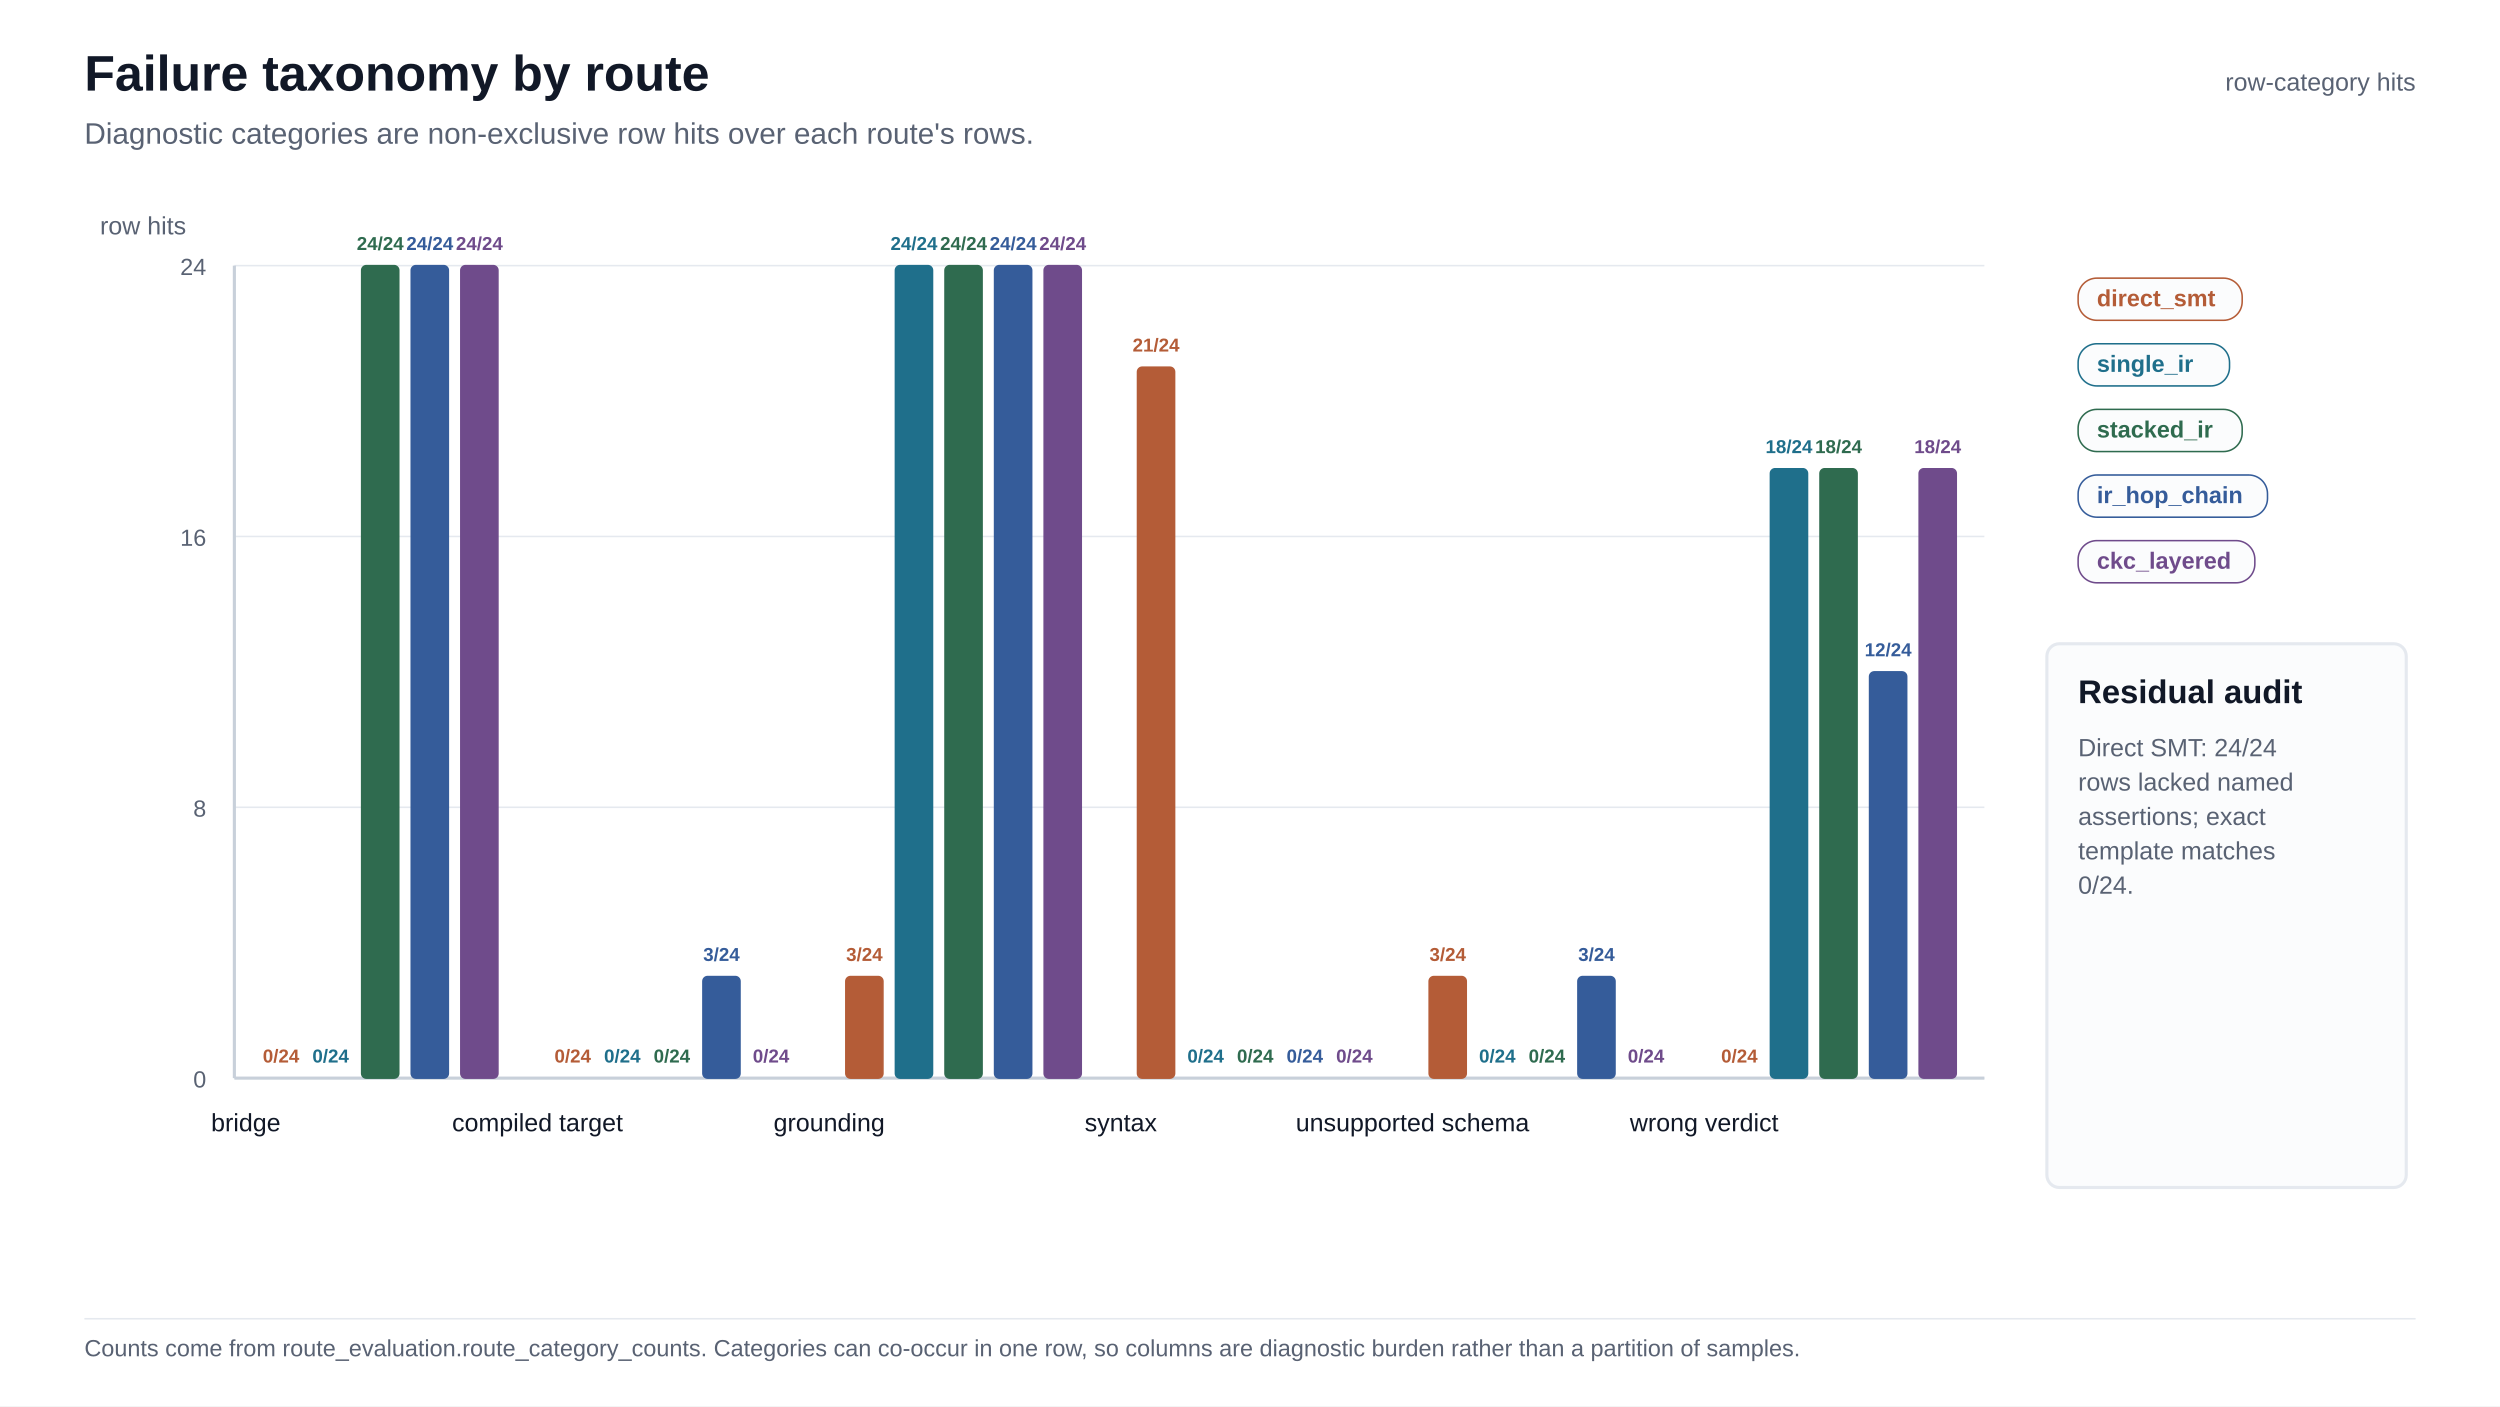
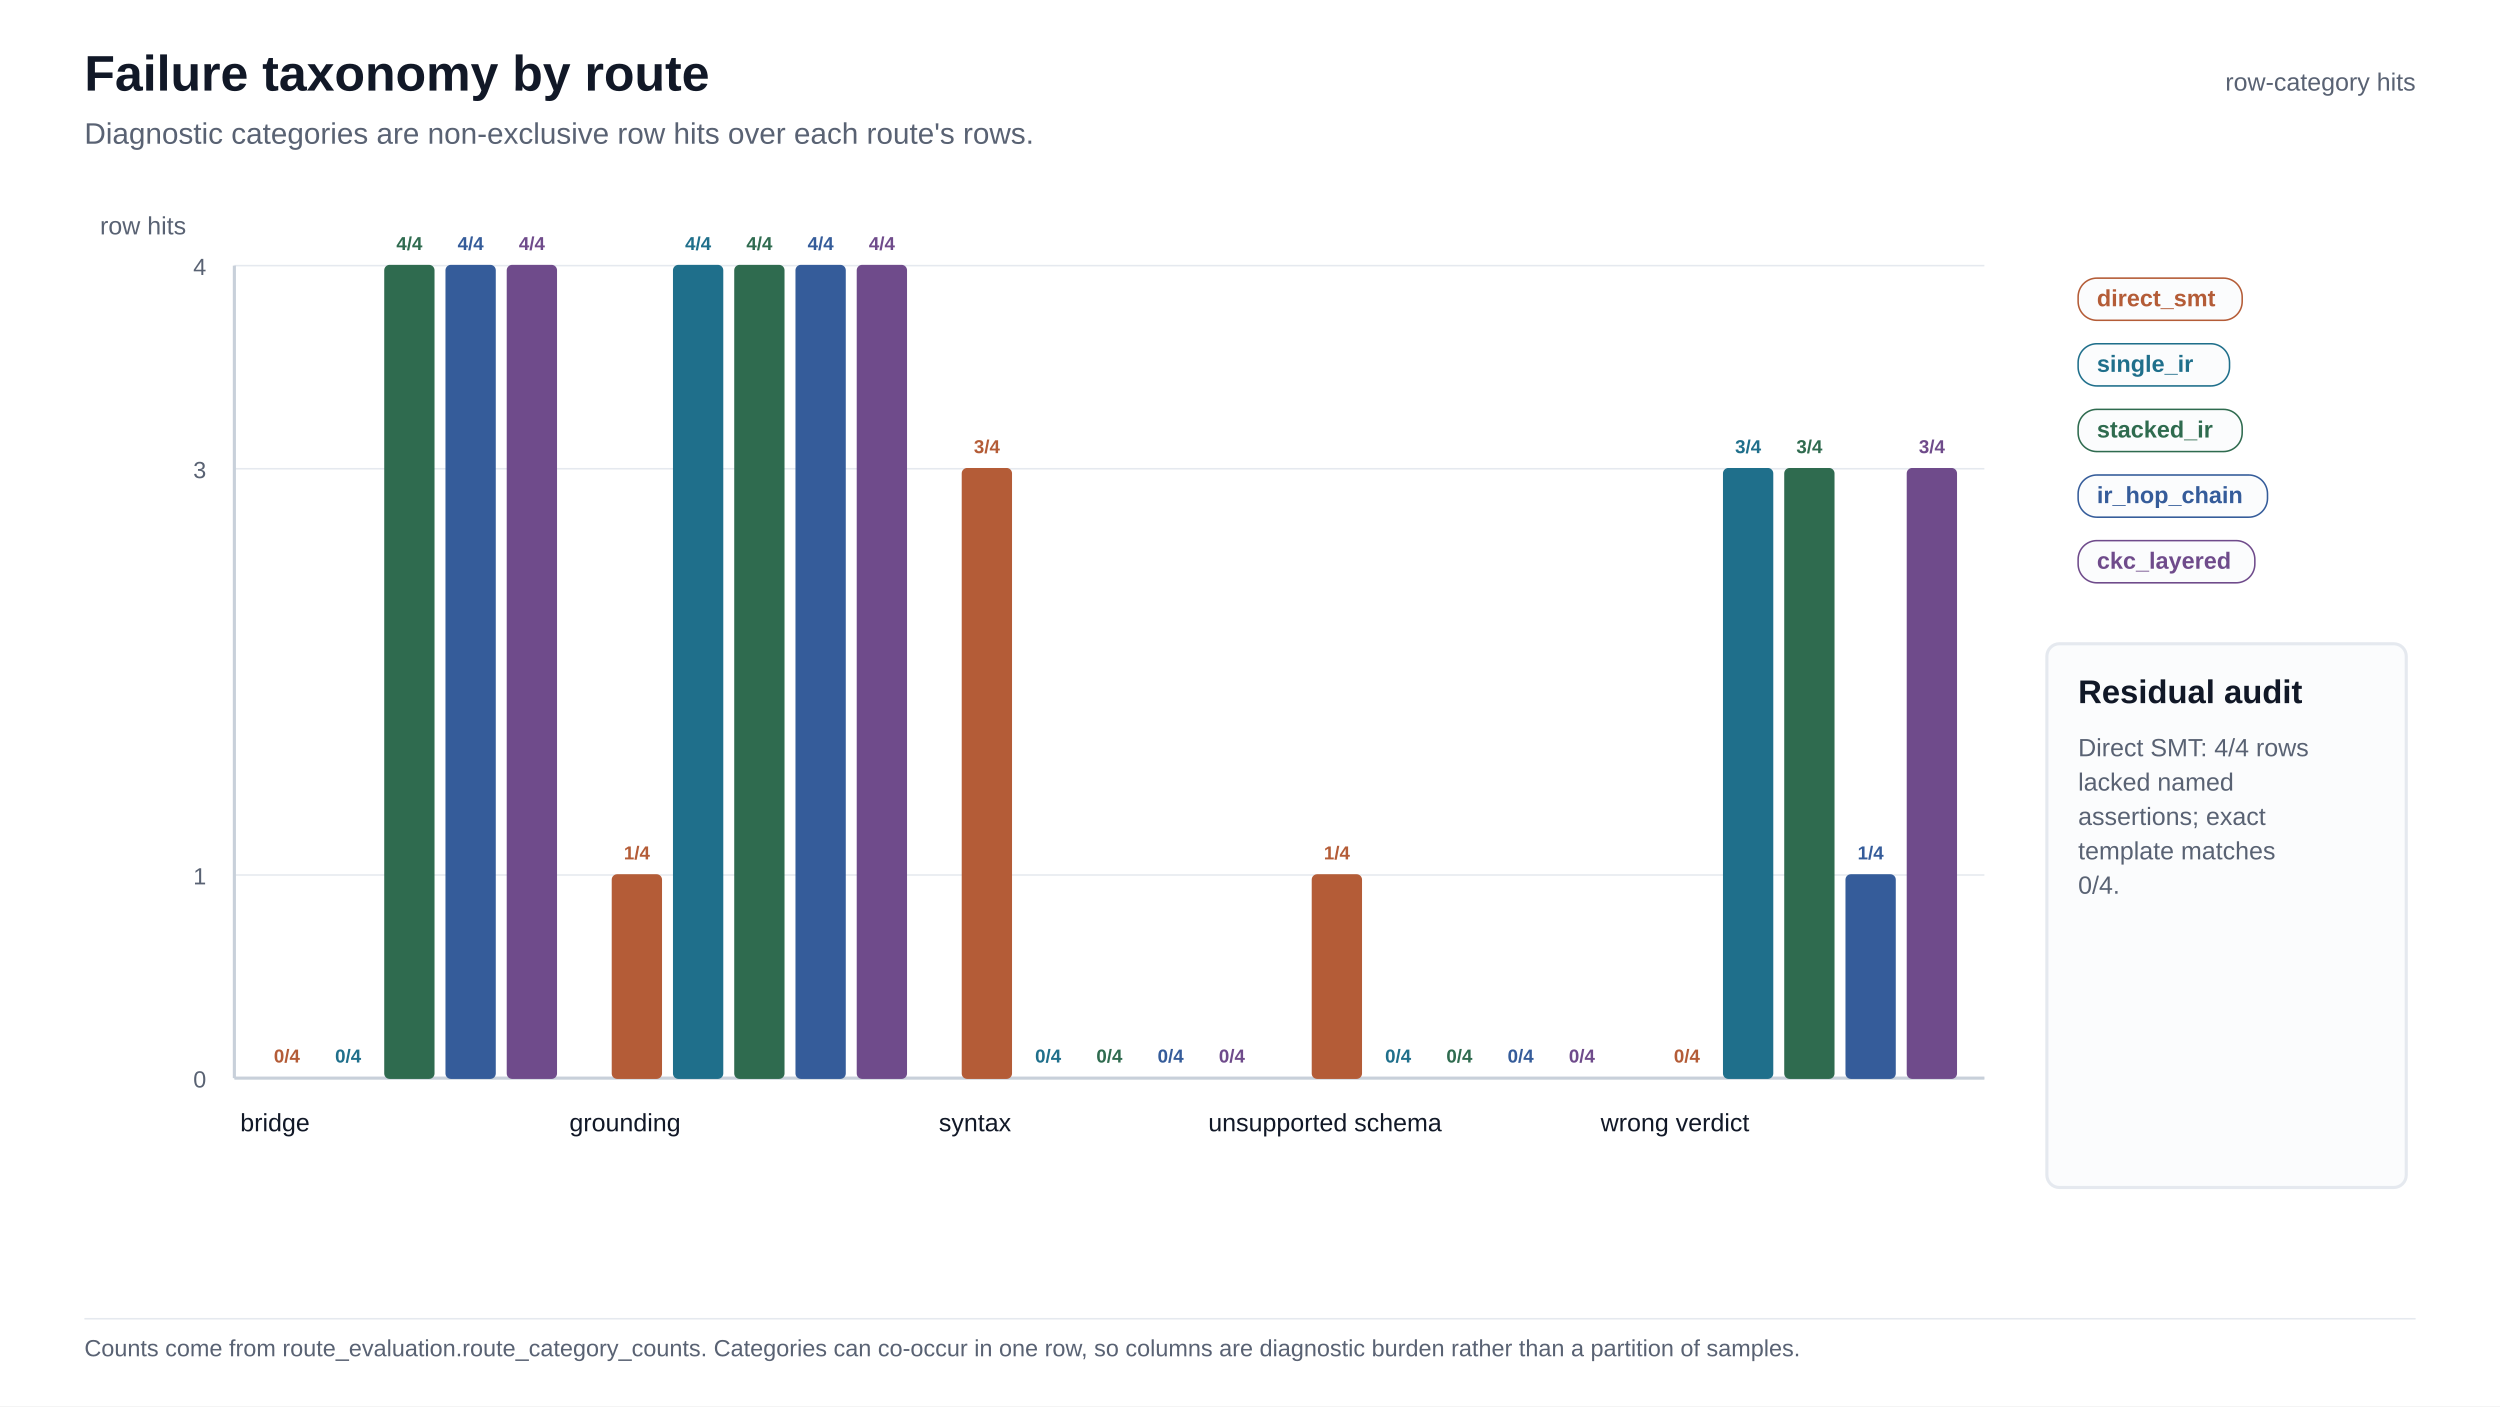
<svg xmlns="http://www.w3.org/2000/svg" width="1600" height="900" viewBox="0 0 1600 900" role="img" aria-labelledby="title desc">
  <rect width="1600" height="900" fill="#ffffff" />
  <text x="54" y="58" font-family="Arial, Helvetica, sans-serif" font-size="32" font-weight="700" fill="#111827" text-anchor="start">Failure taxonomy by route</text>
  <text x="54" y="92" font-family="Arial, Helvetica, sans-serif" font-size="19" font-weight="400" fill="#596273" text-anchor="start">Diagnostic categories are non-exclusive row hits over each route's rows.</text>
  <text x="1546" y="58" font-family="Arial, Helvetica, sans-serif" font-size="16" font-weight="400" fill="#596273" text-anchor="end">row-category hits</text>
  <line x1="150" y1="690" x2="1270" y2="690" stroke="#e5e9ef" stroke-width="1" />
  <text x="132" y="696" font-family="Arial, Helvetica, sans-serif" font-size="15" font-weight="400" fill="#596273" text-anchor="end">0</text>
-   <line x1="150" y1="516.667" x2="1270" y2="516.667" stroke="#e5e9ef" stroke-width="1" />
-   <text x="132" y="522.667" font-family="Arial, Helvetica, sans-serif" font-size="15" font-weight="400" fill="#596273" text-anchor="end">8</text>
-   <line x1="150" y1="343.333" x2="1270" y2="343.333" stroke="#e5e9ef" stroke-width="1" />
-   <text x="132" y="349.333" font-family="Arial, Helvetica, sans-serif" font-size="15" font-weight="400" fill="#596273" text-anchor="end">16</text>
+   <line x1="150" y1="560" x2="1270" y2="560" stroke="#e5e9ef" stroke-width="1" />
+   <text x="132" y="566" font-family="Arial, Helvetica, sans-serif" font-size="15" font-weight="400" fill="#596273" text-anchor="end">1</text>
+   <line x1="150" y1="300" x2="1270" y2="300" stroke="#e5e9ef" stroke-width="1" />
+   <text x="132" y="306" font-family="Arial, Helvetica, sans-serif" font-size="15" font-weight="400" fill="#596273" text-anchor="end">3</text>
  <line x1="150" y1="170" x2="1270" y2="170" stroke="#e5e9ef" stroke-width="1" />
-   <text x="132" y="176" font-family="Arial, Helvetica, sans-serif" font-size="15" font-weight="400" fill="#596273" text-anchor="end">24</text>
+   <text x="132" y="176" font-family="Arial, Helvetica, sans-serif" font-size="15" font-weight="400" fill="#596273" text-anchor="end">4</text>
  <text x="64" y="150" font-family="Arial, Helvetica, sans-serif" font-size="16" font-weight="400" fill="#596273" text-anchor="start">row hits</text>
  <line x1="150" y1="170" x2="150" y2="690" stroke="#c8d0da" stroke-width="2" />
  <line x1="150" y1="690" x2="1270" y2="690" stroke="#c8d0da" stroke-width="2" />
-   <rect x="168" y="690" width="23.733" height="0" rx="3" fill="#b45c37" stroke="#b45c37" stroke-width="1" />
-   <text x="179.867" y="680" font-family="Arial, Helvetica, sans-serif" font-size="12" font-weight="700" fill="#b45c37" text-anchor="middle">0/24</text>
-   <rect x="199.733" y="690" width="23.733" height="0" rx="3" fill="#1f6f8b" stroke="#1f6f8b" stroke-width="1" />
-   <text x="211.6" y="680" font-family="Arial, Helvetica, sans-serif" font-size="12" font-weight="700" fill="#1f6f8b" text-anchor="middle">0/24</text>
-   <rect x="231.467" y="170" width="23.733" height="520" rx="3" fill="#2f6b4f" stroke="#2f6b4f" stroke-width="1" />
-   <text x="243.333" y="160" font-family="Arial, Helvetica, sans-serif" font-size="12" font-weight="700" fill="#2f6b4f" text-anchor="middle">24/24</text>
-   <rect x="263.2" y="170" width="23.733" height="520" rx="3" fill="#355c9a" stroke="#355c9a" stroke-width="1" />
-   <text x="275.067" y="160" font-family="Arial, Helvetica, sans-serif" font-size="12" font-weight="700" fill="#355c9a" text-anchor="middle">24/24</text>
-   <rect x="294.933" y="170" width="23.733" height="520" rx="3" fill="#6f4b8b" stroke="#6f4b8b" stroke-width="1" />
-   <text x="306.8" y="160" font-family="Arial, Helvetica, sans-serif" font-size="12" font-weight="700" fill="#6f4b8b" text-anchor="middle">24/24</text>
-   <text x="157.333" y="724" font-family="Arial, Helvetica, sans-serif" font-size="16" font-weight="400" fill="#111827" text-anchor="middle">bridge</text>
-   <rect x="354.667" y="690" width="23.733" height="0" rx="3" fill="#b45c37" stroke="#b45c37" stroke-width="1" />
-   <text x="366.533" y="680" font-family="Arial, Helvetica, sans-serif" font-size="12" font-weight="700" fill="#b45c37" text-anchor="middle">0/24</text>
-   <rect x="386.4" y="690" width="23.733" height="0" rx="3" fill="#1f6f8b" stroke="#1f6f8b" stroke-width="1" />
-   <text x="398.267" y="680" font-family="Arial, Helvetica, sans-serif" font-size="12" font-weight="700" fill="#1f6f8b" text-anchor="middle">0/24</text>
-   <rect x="418.133" y="690" width="23.733" height="0" rx="3" fill="#2f6b4f" stroke="#2f6b4f" stroke-width="1" />
-   <text x="430" y="680" font-family="Arial, Helvetica, sans-serif" font-size="12" font-weight="700" fill="#2f6b4f" text-anchor="middle">0/24</text>
-   <rect x="449.867" y="625" width="23.733" height="65" rx="3" fill="#355c9a" stroke="#355c9a" stroke-width="1" />
-   <text x="461.733" y="615" font-family="Arial, Helvetica, sans-serif" font-size="12" font-weight="700" fill="#355c9a" text-anchor="middle">3/24</text>
-   <rect x="481.6" y="690" width="23.733" height="0" rx="3" fill="#6f4b8b" stroke="#6f4b8b" stroke-width="1" />
-   <text x="493.467" y="680" font-family="Arial, Helvetica, sans-serif" font-size="12" font-weight="700" fill="#6f4b8b" text-anchor="middle">0/24</text>
-   <text x="344" y="724" font-family="Arial, Helvetica, sans-serif" font-size="16" font-weight="400" fill="#111827" text-anchor="middle">compiled target</text>
-   <rect x="541.333" y="625" width="23.733" height="65" rx="3" fill="#b45c37" stroke="#b45c37" stroke-width="1" />
-   <text x="553.2" y="615" font-family="Arial, Helvetica, sans-serif" font-size="12" font-weight="700" fill="#b45c37" text-anchor="middle">3/24</text>
-   <rect x="573.067" y="170" width="23.733" height="520" rx="3" fill="#1f6f8b" stroke="#1f6f8b" stroke-width="1" />
-   <text x="584.933" y="160" font-family="Arial, Helvetica, sans-serif" font-size="12" font-weight="700" fill="#1f6f8b" text-anchor="middle">24/24</text>
-   <rect x="604.8" y="170" width="23.733" height="520" rx="3" fill="#2f6b4f" stroke="#2f6b4f" stroke-width="1" />
-   <text x="616.667" y="160" font-family="Arial, Helvetica, sans-serif" font-size="12" font-weight="700" fill="#2f6b4f" text-anchor="middle">24/24</text>
-   <rect x="636.533" y="170" width="23.733" height="520" rx="3" fill="#355c9a" stroke="#355c9a" stroke-width="1" />
-   <text x="648.4" y="160" font-family="Arial, Helvetica, sans-serif" font-size="12" font-weight="700" fill="#355c9a" text-anchor="middle">24/24</text>
-   <rect x="668.267" y="170" width="23.733" height="520" rx="3" fill="#6f4b8b" stroke="#6f4b8b" stroke-width="1" />
-   <text x="680.133" y="160" font-family="Arial, Helvetica, sans-serif" font-size="12" font-weight="700" fill="#6f4b8b" text-anchor="middle">24/24</text>
-   <text x="530.667" y="724" font-family="Arial, Helvetica, sans-serif" font-size="16" font-weight="400" fill="#111827" text-anchor="middle">grounding</text>
-   <rect x="728" y="235" width="23.733" height="455" rx="3" fill="#b45c37" stroke="#b45c37" stroke-width="1" />
-   <text x="739.867" y="225" font-family="Arial, Helvetica, sans-serif" font-size="12" font-weight="700" fill="#b45c37" text-anchor="middle">21/24</text>
-   <rect x="759.733" y="690" width="23.733" height="0" rx="3" fill="#1f6f8b" stroke="#1f6f8b" stroke-width="1" />
-   <text x="771.6" y="680" font-family="Arial, Helvetica, sans-serif" font-size="12" font-weight="700" fill="#1f6f8b" text-anchor="middle">0/24</text>
-   <rect x="791.467" y="690" width="23.733" height="0" rx="3" fill="#2f6b4f" stroke="#2f6b4f" stroke-width="1" />
-   <text x="803.333" y="680" font-family="Arial, Helvetica, sans-serif" font-size="12" font-weight="700" fill="#2f6b4f" text-anchor="middle">0/24</text>
-   <rect x="823.2" y="690" width="23.733" height="0" rx="3" fill="#355c9a" stroke="#355c9a" stroke-width="1" />
-   <text x="835.067" y="680" font-family="Arial, Helvetica, sans-serif" font-size="12" font-weight="700" fill="#355c9a" text-anchor="middle">0/24</text>
-   <rect x="854.933" y="690" width="23.733" height="0" rx="3" fill="#6f4b8b" stroke="#6f4b8b" stroke-width="1" />
-   <text x="866.8" y="680" font-family="Arial, Helvetica, sans-serif" font-size="12" font-weight="700" fill="#6f4b8b" text-anchor="middle">0/24</text>
-   <text x="717.333" y="724" font-family="Arial, Helvetica, sans-serif" font-size="16" font-weight="400" fill="#111827" text-anchor="middle">syntax</text>
-   <rect x="914.667" y="625" width="23.733" height="65" rx="3" fill="#b45c37" stroke="#b45c37" stroke-width="1" />
-   <text x="926.533" y="615" font-family="Arial, Helvetica, sans-serif" font-size="12" font-weight="700" fill="#b45c37" text-anchor="middle">3/24</text>
-   <rect x="946.4" y="690" width="23.733" height="0" rx="3" fill="#1f6f8b" stroke="#1f6f8b" stroke-width="1" />
-   <text x="958.267" y="680" font-family="Arial, Helvetica, sans-serif" font-size="12" font-weight="700" fill="#1f6f8b" text-anchor="middle">0/24</text>
-   <rect x="978.133" y="690" width="23.733" height="0" rx="3" fill="#2f6b4f" stroke="#2f6b4f" stroke-width="1" />
-   <text x="990" y="680" font-family="Arial, Helvetica, sans-serif" font-size="12" font-weight="700" fill="#2f6b4f" text-anchor="middle">0/24</text>
-   <rect x="1009.867" y="625" width="23.733" height="65" rx="3" fill="#355c9a" stroke="#355c9a" stroke-width="1" />
-   <text x="1021.733" y="615" font-family="Arial, Helvetica, sans-serif" font-size="12" font-weight="700" fill="#355c9a" text-anchor="middle">3/24</text>
-   <rect x="1041.6" y="690" width="23.733" height="0" rx="3" fill="#6f4b8b" stroke="#6f4b8b" stroke-width="1" />
-   <text x="1053.467" y="680" font-family="Arial, Helvetica, sans-serif" font-size="12" font-weight="700" fill="#6f4b8b" text-anchor="middle">0/24</text>
-   <text x="904" y="724" font-family="Arial, Helvetica, sans-serif" font-size="16" font-weight="400" fill="#111827" text-anchor="middle">unsupported schema</text>
-   <rect x="1101.333" y="690" width="23.733" height="0" rx="3" fill="#b45c37" stroke="#b45c37" stroke-width="1" />
-   <text x="1113.2" y="680" font-family="Arial, Helvetica, sans-serif" font-size="12" font-weight="700" fill="#b45c37" text-anchor="middle">0/24</text>
-   <rect x="1133.067" y="300" width="23.733" height="390" rx="3" fill="#1f6f8b" stroke="#1f6f8b" stroke-width="1" />
-   <text x="1144.933" y="290" font-family="Arial, Helvetica, sans-serif" font-size="12" font-weight="700" fill="#1f6f8b" text-anchor="middle">18/24</text>
-   <rect x="1164.8" y="300" width="23.733" height="390" rx="3" fill="#2f6b4f" stroke="#2f6b4f" stroke-width="1" />
-   <text x="1176.667" y="290" font-family="Arial, Helvetica, sans-serif" font-size="12" font-weight="700" fill="#2f6b4f" text-anchor="middle">18/24</text>
-   <rect x="1196.533" y="430" width="23.733" height="260" rx="3" fill="#355c9a" stroke="#355c9a" stroke-width="1" />
-   <text x="1208.4" y="420" font-family="Arial, Helvetica, sans-serif" font-size="12" font-weight="700" fill="#355c9a" text-anchor="middle">12/24</text>
-   <rect x="1228.267" y="300" width="23.733" height="390" rx="3" fill="#6f4b8b" stroke="#6f4b8b" stroke-width="1" />
-   <text x="1240.133" y="290" font-family="Arial, Helvetica, sans-serif" font-size="12" font-weight="700" fill="#6f4b8b" text-anchor="middle">18/24</text>
-   <text x="1090.667" y="724" font-family="Arial, Helvetica, sans-serif" font-size="16" font-weight="400" fill="#111827" text-anchor="middle">wrong verdict</text>
+   <rect x="168" y="690" width="31.2" height="0" rx="3" fill="#b45c37" stroke="#b45c37" stroke-width="1" />
+   <text x="183.6" y="680" font-family="Arial, Helvetica, sans-serif" font-size="12" font-weight="700" fill="#b45c37" text-anchor="middle">0/4</text>
+   <rect x="207.2" y="690" width="31.2" height="0" rx="3" fill="#1f6f8b" stroke="#1f6f8b" stroke-width="1" />
+   <text x="222.8" y="680" font-family="Arial, Helvetica, sans-serif" font-size="12" font-weight="700" fill="#1f6f8b" text-anchor="middle">0/4</text>
+   <rect x="246.4" y="170" width="31.2" height="520" rx="3" fill="#2f6b4f" stroke="#2f6b4f" stroke-width="1" />
+   <text x="262" y="160" font-family="Arial, Helvetica, sans-serif" font-size="12" font-weight="700" fill="#2f6b4f" text-anchor="middle">4/4</text>
+   <rect x="285.6" y="170" width="31.2" height="520" rx="3" fill="#355c9a" stroke="#355c9a" stroke-width="1" />
+   <text x="301.2" y="160" font-family="Arial, Helvetica, sans-serif" font-size="12" font-weight="700" fill="#355c9a" text-anchor="middle">4/4</text>
+   <rect x="324.8" y="170" width="31.2" height="520" rx="3" fill="#6f4b8b" stroke="#6f4b8b" stroke-width="1" />
+   <text x="340.4" y="160" font-family="Arial, Helvetica, sans-serif" font-size="12" font-weight="700" fill="#6f4b8b" text-anchor="middle">4/4</text>
+   <text x="176" y="724" font-family="Arial, Helvetica, sans-serif" font-size="16" font-weight="400" fill="#111827" text-anchor="middle">bridge</text>
+   <rect x="392" y="560" width="31.2" height="130" rx="3" fill="#b45c37" stroke="#b45c37" stroke-width="1" />
+   <text x="407.6" y="550" font-family="Arial, Helvetica, sans-serif" font-size="12" font-weight="700" fill="#b45c37" text-anchor="middle">1/4</text>
+   <rect x="431.2" y="170" width="31.2" height="520" rx="3" fill="#1f6f8b" stroke="#1f6f8b" stroke-width="1" />
+   <text x="446.8" y="160" font-family="Arial, Helvetica, sans-serif" font-size="12" font-weight="700" fill="#1f6f8b" text-anchor="middle">4/4</text>
+   <rect x="470.4" y="170" width="31.2" height="520" rx="3" fill="#2f6b4f" stroke="#2f6b4f" stroke-width="1" />
+   <text x="486" y="160" font-family="Arial, Helvetica, sans-serif" font-size="12" font-weight="700" fill="#2f6b4f" text-anchor="middle">4/4</text>
+   <rect x="509.6" y="170" width="31.2" height="520" rx="3" fill="#355c9a" stroke="#355c9a" stroke-width="1" />
+   <text x="525.2" y="160" font-family="Arial, Helvetica, sans-serif" font-size="12" font-weight="700" fill="#355c9a" text-anchor="middle">4/4</text>
+   <rect x="548.8" y="170" width="31.2" height="520" rx="3" fill="#6f4b8b" stroke="#6f4b8b" stroke-width="1" />
+   <text x="564.4" y="160" font-family="Arial, Helvetica, sans-serif" font-size="12" font-weight="700" fill="#6f4b8b" text-anchor="middle">4/4</text>
+   <text x="400" y="724" font-family="Arial, Helvetica, sans-serif" font-size="16" font-weight="400" fill="#111827" text-anchor="middle">grounding</text>
+   <rect x="616" y="300" width="31.2" height="390" rx="3" fill="#b45c37" stroke="#b45c37" stroke-width="1" />
+   <text x="631.6" y="290" font-family="Arial, Helvetica, sans-serif" font-size="12" font-weight="700" fill="#b45c37" text-anchor="middle">3/4</text>
+   <rect x="655.2" y="690" width="31.2" height="0" rx="3" fill="#1f6f8b" stroke="#1f6f8b" stroke-width="1" />
+   <text x="670.8" y="680" font-family="Arial, Helvetica, sans-serif" font-size="12" font-weight="700" fill="#1f6f8b" text-anchor="middle">0/4</text>
+   <rect x="694.4" y="690" width="31.2" height="0" rx="3" fill="#2f6b4f" stroke="#2f6b4f" stroke-width="1" />
+   <text x="710" y="680" font-family="Arial, Helvetica, sans-serif" font-size="12" font-weight="700" fill="#2f6b4f" text-anchor="middle">0/4</text>
+   <rect x="733.6" y="690" width="31.2" height="0" rx="3" fill="#355c9a" stroke="#355c9a" stroke-width="1" />
+   <text x="749.2" y="680" font-family="Arial, Helvetica, sans-serif" font-size="12" font-weight="700" fill="#355c9a" text-anchor="middle">0/4</text>
+   <rect x="772.8" y="690" width="31.2" height="0" rx="3" fill="#6f4b8b" stroke="#6f4b8b" stroke-width="1" />
+   <text x="788.4" y="680" font-family="Arial, Helvetica, sans-serif" font-size="12" font-weight="700" fill="#6f4b8b" text-anchor="middle">0/4</text>
+   <text x="624" y="724" font-family="Arial, Helvetica, sans-serif" font-size="16" font-weight="400" fill="#111827" text-anchor="middle">syntax</text>
+   <rect x="840" y="560" width="31.2" height="130" rx="3" fill="#b45c37" stroke="#b45c37" stroke-width="1" />
+   <text x="855.6" y="550" font-family="Arial, Helvetica, sans-serif" font-size="12" font-weight="700" fill="#b45c37" text-anchor="middle">1/4</text>
+   <rect x="879.2" y="690" width="31.2" height="0" rx="3" fill="#1f6f8b" stroke="#1f6f8b" stroke-width="1" />
+   <text x="894.8" y="680" font-family="Arial, Helvetica, sans-serif" font-size="12" font-weight="700" fill="#1f6f8b" text-anchor="middle">0/4</text>
+   <rect x="918.4" y="690" width="31.2" height="0" rx="3" fill="#2f6b4f" stroke="#2f6b4f" stroke-width="1" />
+   <text x="934" y="680" font-family="Arial, Helvetica, sans-serif" font-size="12" font-weight="700" fill="#2f6b4f" text-anchor="middle">0/4</text>
+   <rect x="957.6" y="690" width="31.2" height="0" rx="3" fill="#355c9a" stroke="#355c9a" stroke-width="1" />
+   <text x="973.2" y="680" font-family="Arial, Helvetica, sans-serif" font-size="12" font-weight="700" fill="#355c9a" text-anchor="middle">0/4</text>
+   <rect x="996.8" y="690" width="31.2" height="0" rx="3" fill="#6f4b8b" stroke="#6f4b8b" stroke-width="1" />
+   <text x="1012.4" y="680" font-family="Arial, Helvetica, sans-serif" font-size="12" font-weight="700" fill="#6f4b8b" text-anchor="middle">0/4</text>
+   <text x="848" y="724" font-family="Arial, Helvetica, sans-serif" font-size="16" font-weight="400" fill="#111827" text-anchor="middle">unsupported schema</text>
+   <rect x="1064" y="690" width="31.2" height="0" rx="3" fill="#b45c37" stroke="#b45c37" stroke-width="1" />
+   <text x="1079.6" y="680" font-family="Arial, Helvetica, sans-serif" font-size="12" font-weight="700" fill="#b45c37" text-anchor="middle">0/4</text>
+   <rect x="1103.2" y="300" width="31.2" height="390" rx="3" fill="#1f6f8b" stroke="#1f6f8b" stroke-width="1" />
+   <text x="1118.8" y="290" font-family="Arial, Helvetica, sans-serif" font-size="12" font-weight="700" fill="#1f6f8b" text-anchor="middle">3/4</text>
+   <rect x="1142.4" y="300" width="31.2" height="390" rx="3" fill="#2f6b4f" stroke="#2f6b4f" stroke-width="1" />
+   <text x="1158" y="290" font-family="Arial, Helvetica, sans-serif" font-size="12" font-weight="700" fill="#2f6b4f" text-anchor="middle">3/4</text>
+   <rect x="1181.6" y="560" width="31.2" height="130" rx="3" fill="#355c9a" stroke="#355c9a" stroke-width="1" />
+   <text x="1197.2" y="550" font-family="Arial, Helvetica, sans-serif" font-size="12" font-weight="700" fill="#355c9a" text-anchor="middle">1/4</text>
+   <rect x="1220.8" y="300" width="31.2" height="390" rx="3" fill="#6f4b8b" stroke="#6f4b8b" stroke-width="1" />
+   <text x="1236.4" y="290" font-family="Arial, Helvetica, sans-serif" font-size="12" font-weight="700" fill="#6f4b8b" text-anchor="middle">3/4</text>
+   <text x="1072" y="724" font-family="Arial, Helvetica, sans-serif" font-size="16" font-weight="400" fill="#111827" text-anchor="middle">wrong verdict</text>
  <rect x="1330" y="178" width="105" height="27" rx="12" fill="#fbfcfd" stroke="#b45c37" stroke-width="1" />
  <text x="1342" y="196" font-family="Arial, Helvetica, sans-serif" font-size="15" font-weight="700" fill="#b45c37" text-anchor="start">direct_smt</text>
  <rect x="1330" y="220" width="96.9" height="27" rx="12" fill="#fbfcfd" stroke="#1f6f8b" stroke-width="1" />
  <text x="1342" y="238" font-family="Arial, Helvetica, sans-serif" font-size="15" font-weight="700" fill="#1f6f8b" text-anchor="start">single_ir</text>
  <rect x="1330" y="262" width="105" height="27" rx="12" fill="#fbfcfd" stroke="#2f6b4f" stroke-width="1" />
  <text x="1342" y="280" font-family="Arial, Helvetica, sans-serif" font-size="15" font-weight="700" fill="#2f6b4f" text-anchor="start">stacked_ir</text>
  <rect x="1330" y="304" width="121.2" height="27" rx="12" fill="#fbfcfd" stroke="#355c9a" stroke-width="1" />
  <text x="1342" y="322" font-family="Arial, Helvetica, sans-serif" font-size="15" font-weight="700" fill="#355c9a" text-anchor="start">ir_hop_chain</text>
  <rect x="1330" y="346" width="113.1" height="27" rx="12" fill="#fbfcfd" stroke="#6f4b8b" stroke-width="1" />
  <text x="1342" y="364" font-family="Arial, Helvetica, sans-serif" font-size="15" font-weight="700" fill="#6f4b8b" text-anchor="start">ckc_layered</text>
  <rect x="1310" y="412" width="230" height="348" rx="8" fill="#fbfcfd" stroke="#e5e9ef" stroke-width="2" />
  <text x="1330" y="450" font-family="Arial, Helvetica, sans-serif" font-size="21" font-weight="700" fill="#111827" text-anchor="start">Residual audit</text>
-   <text x="1330" y="484" font-family="Arial, Helvetica, sans-serif" font-size="16" font-weight="400" fill="#596273" text-anchor="start">Direct SMT: 24/24</text>
-   <text x="1330" y="506" font-family="Arial, Helvetica, sans-serif" font-size="16" font-weight="400" fill="#596273" text-anchor="start">rows lacked named</text>
+   <text x="1330" y="484" font-family="Arial, Helvetica, sans-serif" font-size="16" font-weight="400" fill="#596273" text-anchor="start">Direct SMT: 4/4 rows</text>
+   <text x="1330" y="506" font-family="Arial, Helvetica, sans-serif" font-size="16" font-weight="400" fill="#596273" text-anchor="start">lacked named</text>
  <text x="1330" y="528" font-family="Arial, Helvetica, sans-serif" font-size="16" font-weight="400" fill="#596273" text-anchor="start">assertions; exact</text>
  <text x="1330" y="550" font-family="Arial, Helvetica, sans-serif" font-size="16" font-weight="400" fill="#596273" text-anchor="start">template matches</text>
-   <text x="1330" y="572" font-family="Arial, Helvetica, sans-serif" font-size="16" font-weight="400" fill="#596273" text-anchor="start">0/24.</text>
+   <text x="1330" y="572" font-family="Arial, Helvetica, sans-serif" font-size="16" font-weight="400" fill="#596273" text-anchor="start">0/4.</text>
  <line x1="54" y1="844" x2="1546" y2="844" stroke="#e5e9ef" stroke-width="1" />
  <text x="54" y="868" font-family="Arial, Helvetica, sans-serif" font-size="15" font-weight="400" fill="#596273" text-anchor="start">Counts come from route_evaluation.route_category_counts. Categories can co-occur in one row, so columns are diagnostic burden rather than a partition of samples.</text>
</svg>
